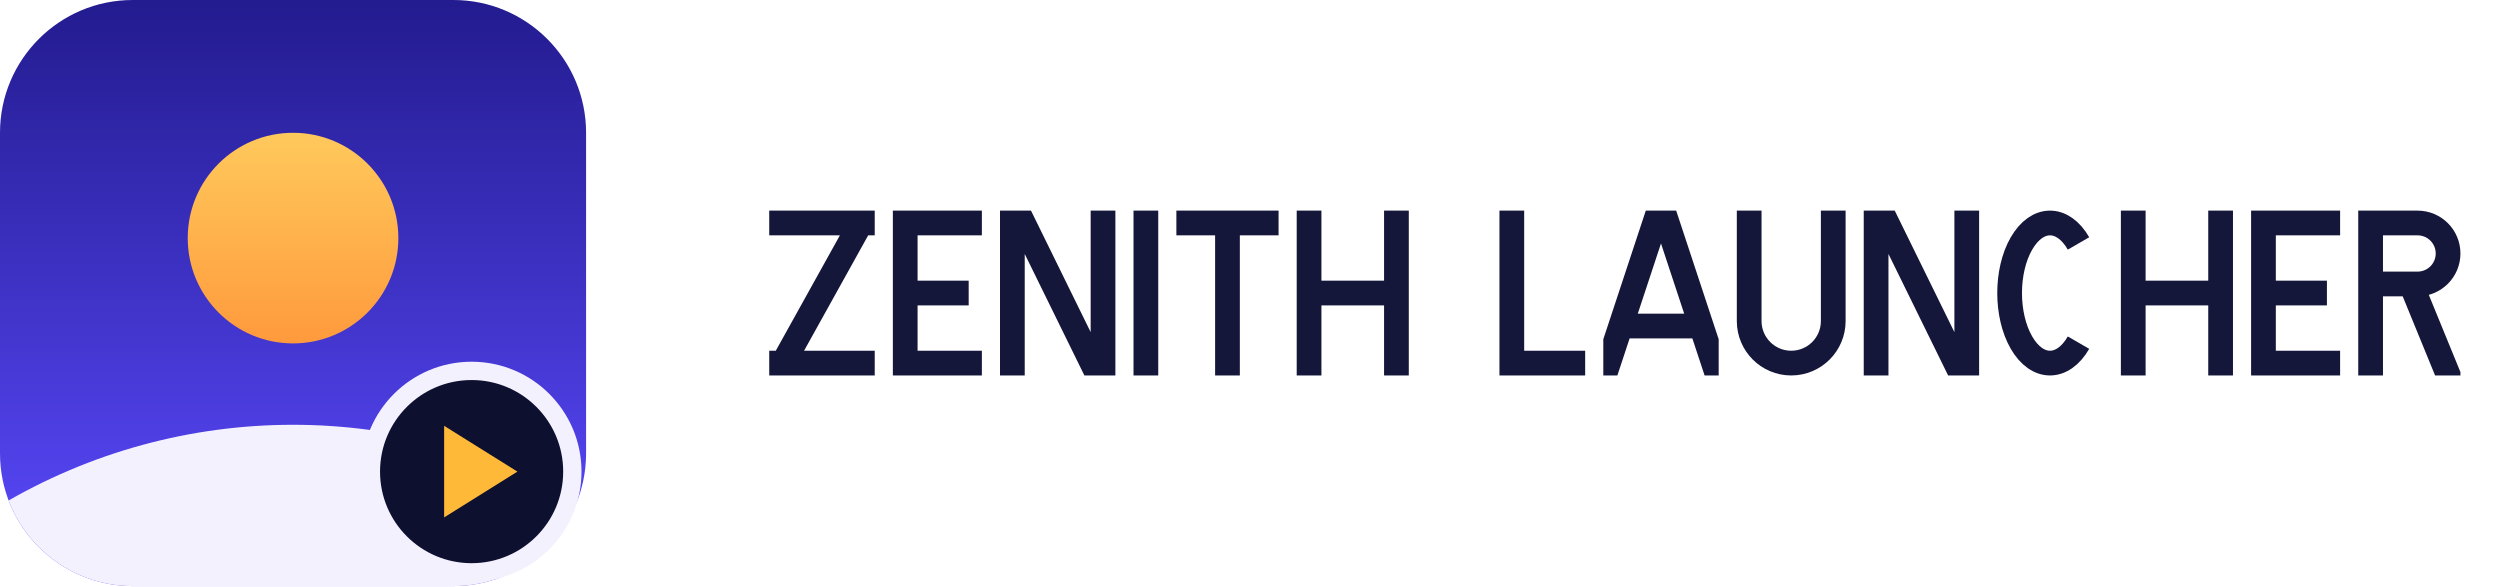
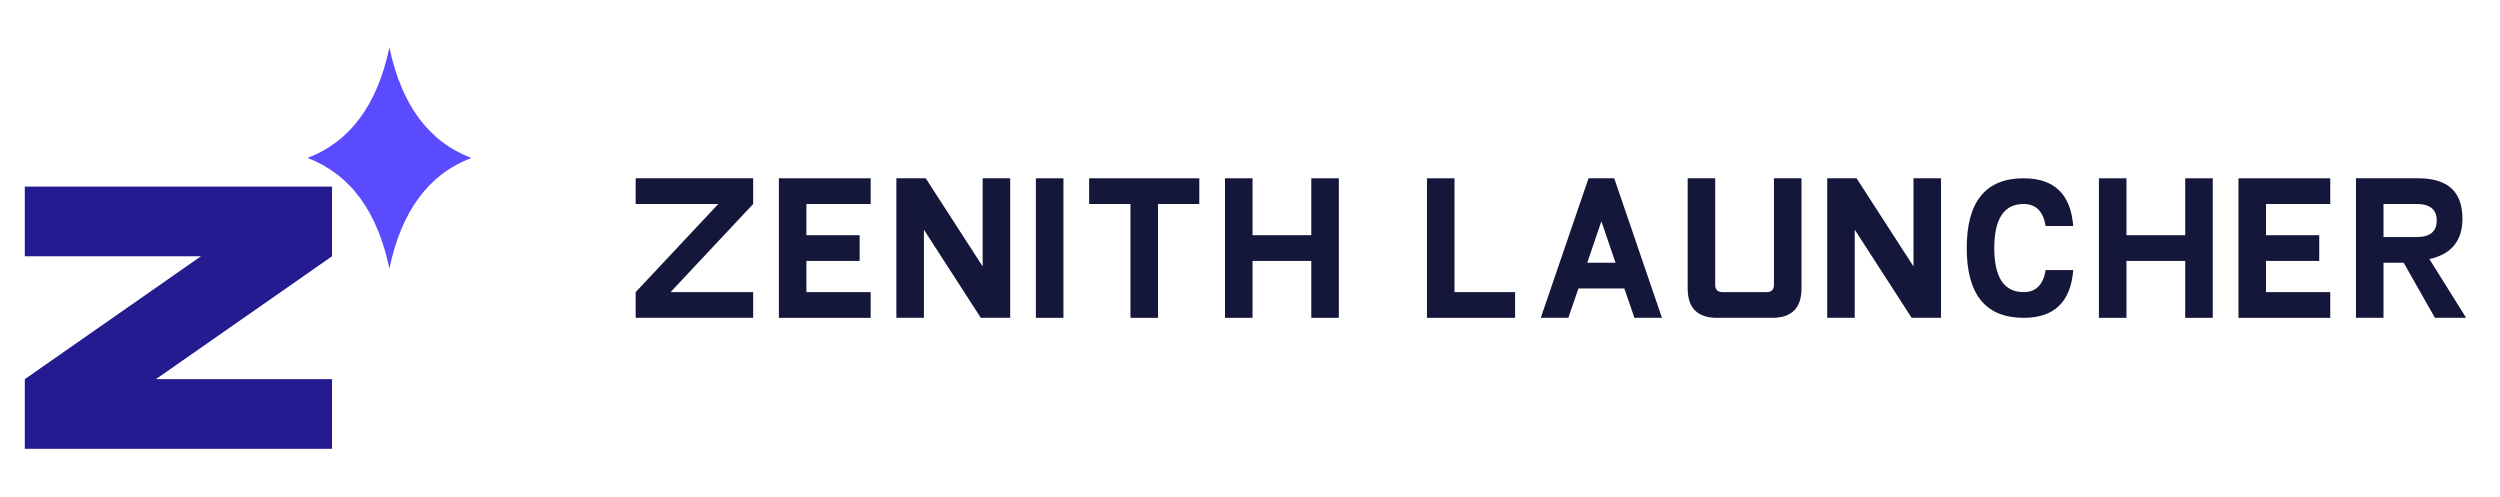
- <svg xmlns="http://www.w3.org/2000/svg" width="546" height="128" viewBox="0 0 546 128" role="img" aria-label="Zenith Launcher">
-   <style>.t{stroke:#14163A}.f{fill:#14163A}@media (prefers-color-scheme:dark){.t{stroke:#F2F1FF}.f{fill:#F2F1FF}}</style>
-   <defs>
-     <linearGradient id="bg" x1="0" y1="0" x2="0" y2="1">
-       <stop offset="0" stop-color="#231B8F" />
-       <stop offset="1" stop-color="#5B4BFF" />
-     </linearGradient>
-     <linearGradient id="sun" x1="0" y1="0" x2="0" y2="1">
-       <stop offset="0" stop-color="#FFC95C" />
-       <stop offset="1" stop-color="#FF9A3C" />
-     </linearGradient>
-   </defs>
-   <g transform="translate(0 0) scale(0.5)">
-     <rect width="256" height="256" rx="58" fill="url(#bg)" />
-     <circle cx="128" cy="104" r="46" fill="url(#sun)" />
-     <clipPath id="tc">
-       <rect width="256" height="256" rx="58" />
-     </clipPath>
-     <path d="M0 220.8A250 250 0 0 1 256 220.8V256H0Z" fill="#F4F1FF" clip-path="url(#tc)" />
-     <circle cx="206" cy="206" r="44" fill="#0E1030" />
-     <circle cx="206" cy="206" r="44" fill="none" stroke="#F4F1FF" stroke-width="8" />
-     <path d="M194 186L226 206L194 226Z" fill="#FFB938" />
-   </g>
-   <defs>
-     <clipPath id="bc64">
-       <rect x="0" y="0" width="64" height="100" />
-     </clipPath>
-     <clipPath id="bc54">
-       <rect x="0" y="0" width="54" height="100" />
-     </clipPath>
-     <clipPath id="bc70">
-       <rect x="0" y="0" width="70" height="100" />
-     </clipPath>
-     <clipPath id="bc15">
-       <rect x="0" y="0" width="15" height="100" />
-     </clipPath>
-     <clipPath id="bc62">
-       <rect x="0" y="0" width="62" height="100" />
-     </clipPath>
-     <clipPath id="bc68">
-       <rect x="0" y="0" width="68" height="100" />
-     </clipPath>
-     <clipPath id="bc52">
-       <rect x="0" y="0" width="52" height="100" />
-     </clipPath>
-     <clipPath id="bc66">
-       <rect x="0" y="0" width="66" height="100" />
-     </clipPath>
-   </defs>
-   <g transform="translate(168 46) scale(0.36)" fill="none" class="t" stroke-width="15" stroke-linejoin="miter" stroke-miterlimit="10">
-     <g transform="translate(0 0)">
-       <g clip-path="url(#bc64)">
-         <path d="M0 7.5H64M0 92.5H64M62 -4L2 104" />
-       </g>
-     </g>
-     <g transform="translate(75 0)">
-       <g clip-path="url(#bc54)">
-         <path d="M7.5 0V100M0 7.5H54M0 50H46M0 92.5H54" />
-       </g>
-     </g>
-     <g transform="translate(140 0)">
-       <g clip-path="url(#bc70)">
-         <path d="M7.5 0V100M62.5 0V100M7.5 -6L62.5 106" />
-       </g>
-     </g>
-     <g transform="translate(221 0)">
-       <g clip-path="url(#bc15)">
-         <path d="M7.5 0V100" />
-       </g>
-     </g>
-     <g transform="translate(247 0)">
-       <g clip-path="url(#bc62)">
-         <path d="M0 7.5H62M31 0V100" />
-       </g>
-     </g>
-     <g transform="translate(320 0)">
-       <g clip-path="url(#bc68)">
-         <path d="M7.5 0V100M60.5 0V100M0 50H68" />
-       </g>
-     </g>
-     <g transform="translate(443 0)">
-       <g clip-path="url(#bc52)">
-         <path d="M7.5 0V100M0 92.5H52" />
-       </g>
-     </g>
-     <g transform="translate(506 0)">
-       <g clip-path="url(#bc70)">
-         <path d="M-2 108L35 -4L72 108M16 70H54" />
-       </g>
-     </g>
-     <g transform="translate(587 0)">
-       <g clip-path="url(#bc66)">
-         <path d="M7.5 0V67A25.5 25.5 0 0 0 58.5 67V0" />
-       </g>
-     </g>
-     <g transform="translate(664 0)">
-       <g clip-path="url(#bc70)">
-         <path d="M7.5 0V100M62.5 0V100M7.5 -6L62.5 106" />
-       </g>
-     </g>
-     <g transform="translate(745 0)">
-       <g clip-path="url(#bc64)">
-         <path d="M49.3 19.9A24.5 42.5 0 1 0 49.3 80.1" />
-       </g>
-     </g>
-     <g transform="translate(820 0)">
-       <g clip-path="url(#bc68)">
-         <path d="M7.5 0V100M60.5 0V100M0 50H68" />
-       </g>
-     </g>
-     <g transform="translate(899 0)">
-       <g clip-path="url(#bc54)">
-         <path d="M7.5 0V100M0 7.5H54M0 50H46M0 92.5H54" />
-       </g>
-     </g>
-     <g transform="translate(964 0)">
-       <g clip-path="url(#bc62)">
-         <path d="M7.5 0V100M0 7.5H36A18.5 18.5 0 0 1 36 44.5H7.5M32 44.5L58 108" />
-       </g>
+ <svg xmlns="http://www.w3.org/2000/svg" width="645" height="128" viewBox="0 0 645 128" role="img" aria-label="Zenith Launcher">
+   <style>.t{fill:#14163A}.dk{display:none}@media (prefers-color-scheme:dark){.t{fill:#F2F1FF}.lt{display:none}.dk{display:inline}}</style>
+   <g class="lt">
+     <g transform="translate(6.4 48.15) scale(0.52844)">
+       <path d="M0 0L150 0L150 34L64 94L150 94L150 128L0 128L0 94L86 34L0 34Z" fill="#231B8F" />
+       <path d="M178 -68Q186.8 -25.88 218 -14Q186.8 -2.12 178 40Q169.2 -2.12 138 -14Q169.2 -25.88 178 -68Z" fill="#5B4BFF" />
    </g>
  </g>
+   <g class="dk">
+     <g transform="translate(6.4 48.15) scale(0.52844)">
+       <path d="M0 0L150 0L150 34L64 94L150 94L150 128L0 128L0 94L86 34L0 34Z" fill="#F4F1FF" />
+       <path d="M178 -68Q186.8 -25.88 218 -14Q186.8 -2.12 178 40Q169.2 -2.12 138 -14Q169.2 -25.88 178 -68Z" fill="#FFB938" />
+     </g>
+   </g>
+   <g transform="translate(164 46) scale(0.47368)" class="t">
+     <path transform="translate(0 0)" d="M0 0L64 0L64 14L19 62L64 62L64 76L0 76L0 62L45 14L0 14Z" fill-rule="evenodd" />
+     <path transform="translate(78 0)" d="M0 0L50 0L50 14L15 14L15 31L44 31L44 45L15 45L15 62L50 62L50 76L0 76Z" fill-rule="evenodd" />
+     <path transform="translate(142 0)" d="M0 0L16 0L47 48L47 0L62 0L62 76L46 76L15 28L15 76L0 76Z" fill-rule="evenodd" />
+     <path transform="translate(218 0)" d="M0 0L15 0L15 76L0 76Z" fill-rule="evenodd" />
+     <path transform="translate(247 0)" d="M0 0L60 0L60 14L37.5 14L37.5 76L22.5 76L22.5 14L0 14Z" fill-rule="evenodd" />
+     <path transform="translate(321 0)" d="M0 0L15 0L15 31L47 31L47 0L62 0L62 76L47 76L47 45L15 45L15 76L0 76Z" fill-rule="evenodd" />
+     <path transform="translate(431 0)" d="M0 0L15 0L15 62L48 62L48 76L0 76Z" fill-rule="evenodd" />
+     <path transform="translate(493 0)" d="M0 76L26 0L40 0L66 76L51 76L45.5 60L20.5 60L15 76ZM33 23.4L40.7 46L25.3 46Z" fill-rule="evenodd" />
+     <path transform="translate(573 0)" d="M0 0H15V58Q15 62 19 62H43Q47 62 47 58V0H62V60Q62 76 46 76H16Q0 76 0 60Z" fill-rule="evenodd" />
+     <path transform="translate(649 0)" d="M0 0L16 0L47 48L47 0L62 0L62 76L46 76L15 28L15 76L0 76Z" fill-rule="evenodd" />
+     <path transform="translate(725 0)" d="M58 26H43Q41 14 31 14Q15 14 15 38Q15 62 31 62Q41 62 43 50H58Q56 76 31 76Q0 76 0 38Q0 0 31 0Q56 0 58 26Z" fill-rule="evenodd" />
+     <path transform="translate(797 0)" d="M0 0L15 0L15 31L47 31L47 0L62 0L62 76L47 76L47 45L15 45L15 76L0 76Z" fill-rule="evenodd" />
+     <path transform="translate(873 0)" d="M0 0L50 0L50 14L15 14L15 31L44 31L44 45L15 45L15 62L50 62L50 76L0 76Z" fill-rule="evenodd" />
+     <path transform="translate(937 0)" d="M0 0H34Q58 0 58 22Q58 40 40 44L60 76H43L26 46H15V76H0ZM15 14V32H33Q44 32 44 23Q44 14 33 14Z" fill-rule="evenodd" />
+   </g>
</svg>
